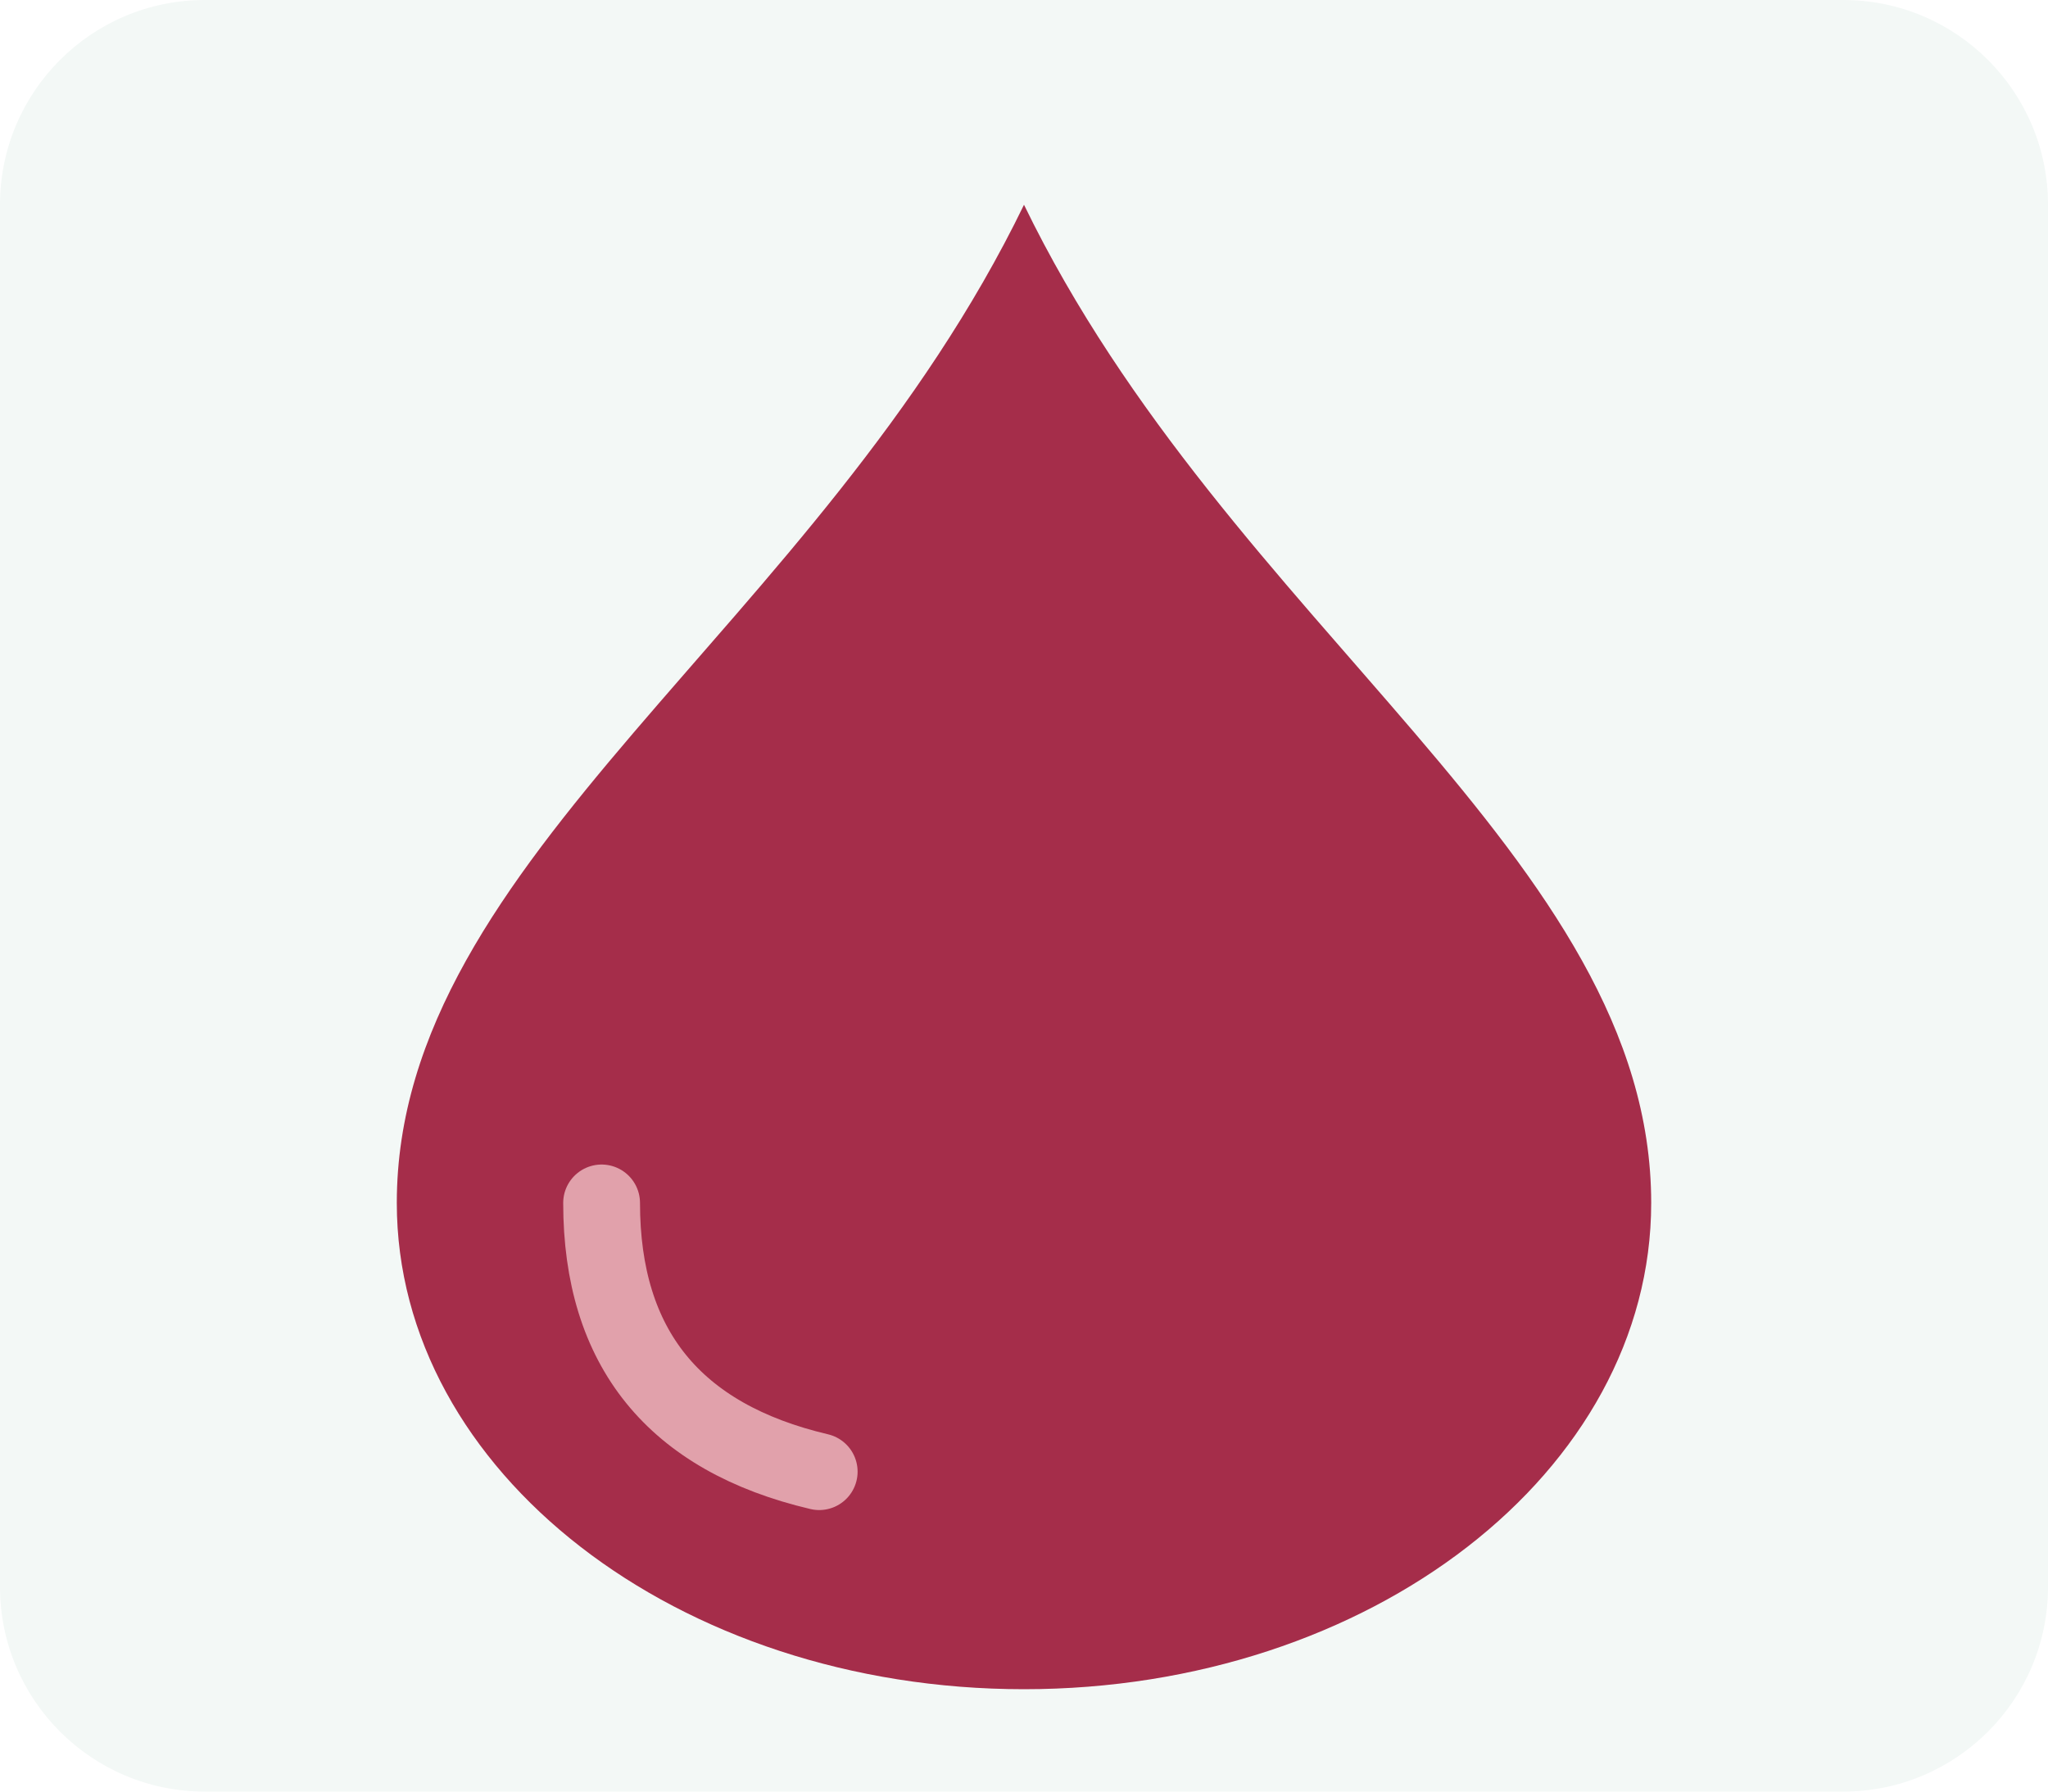
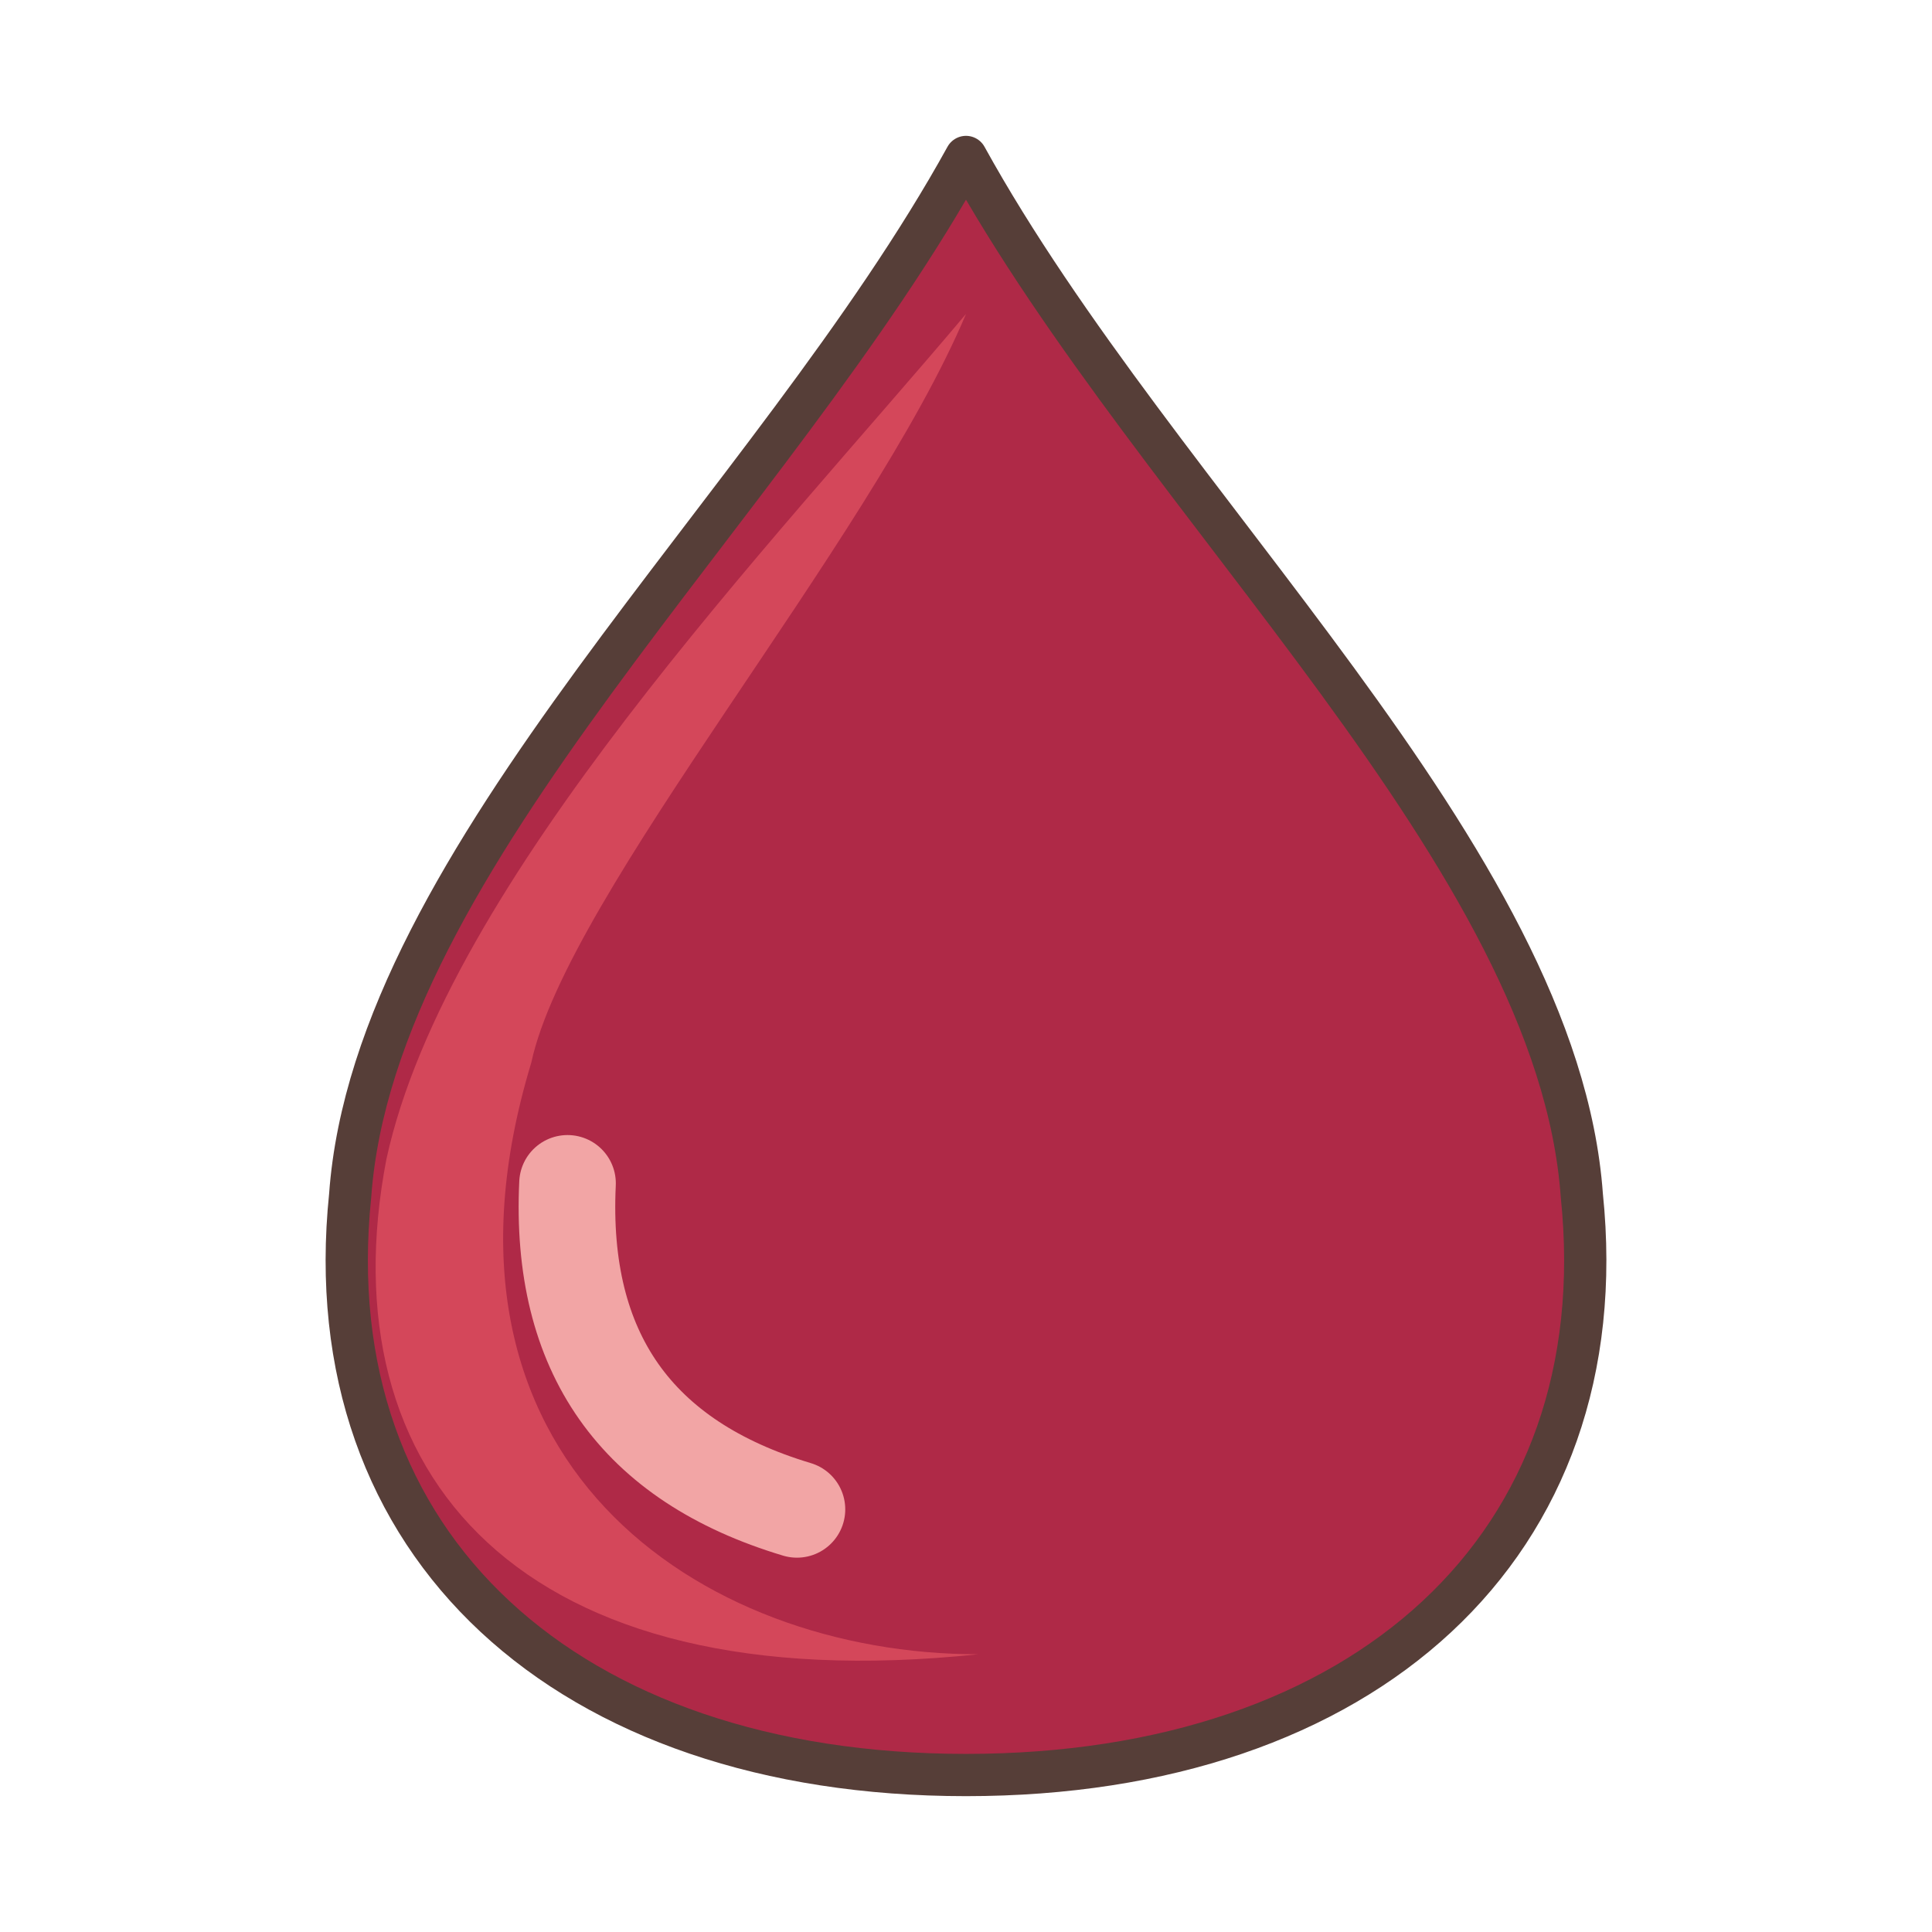
- <svg xmlns="http://www.w3.org/2000/svg" viewBox="0 0 160 140">
-   <rect width="160" height="140" rx="16" fill="#f3f8f6" />
-   <g stroke="#176c72" stroke-width="3" stroke-linecap="round" stroke-linejoin="round">
-     <path d="M80 16C64 49 31 67 31 94a49 38 0 0 0 98 0c0-27-33-45-49-78Z" fill="#a52d4a" stroke="none" />
-     <path d="M47 94q0 17 17 21" fill="none" stroke="#e1a1ab" stroke-width="6" />
+ <svg xmlns="http://www.w3.org/2000/svg" viewBox="0 0 160 160" role="img">
+   <g stroke="#563e38" stroke-width="3.5" stroke-linecap="round" stroke-linejoin="round">
+     <path d="M80 13C64 42 31 71 29 99c-3 29 18 48 51 48s54-19 51-48C129 71 96 42 80 13Z" fill="#af2947" />
+     <path d="M80 26c-8 19-33 48-36 62-10 33 14 49 37 49-38 4-54-15-49-41C37 73 64 45 80 26Z" fill="#d4475a" stroke="none" />
+     <path d="M47 98q-1 21 19 27" fill="none" stroke="#f2a5a5" stroke-width="8" />
  </g>
</svg>
